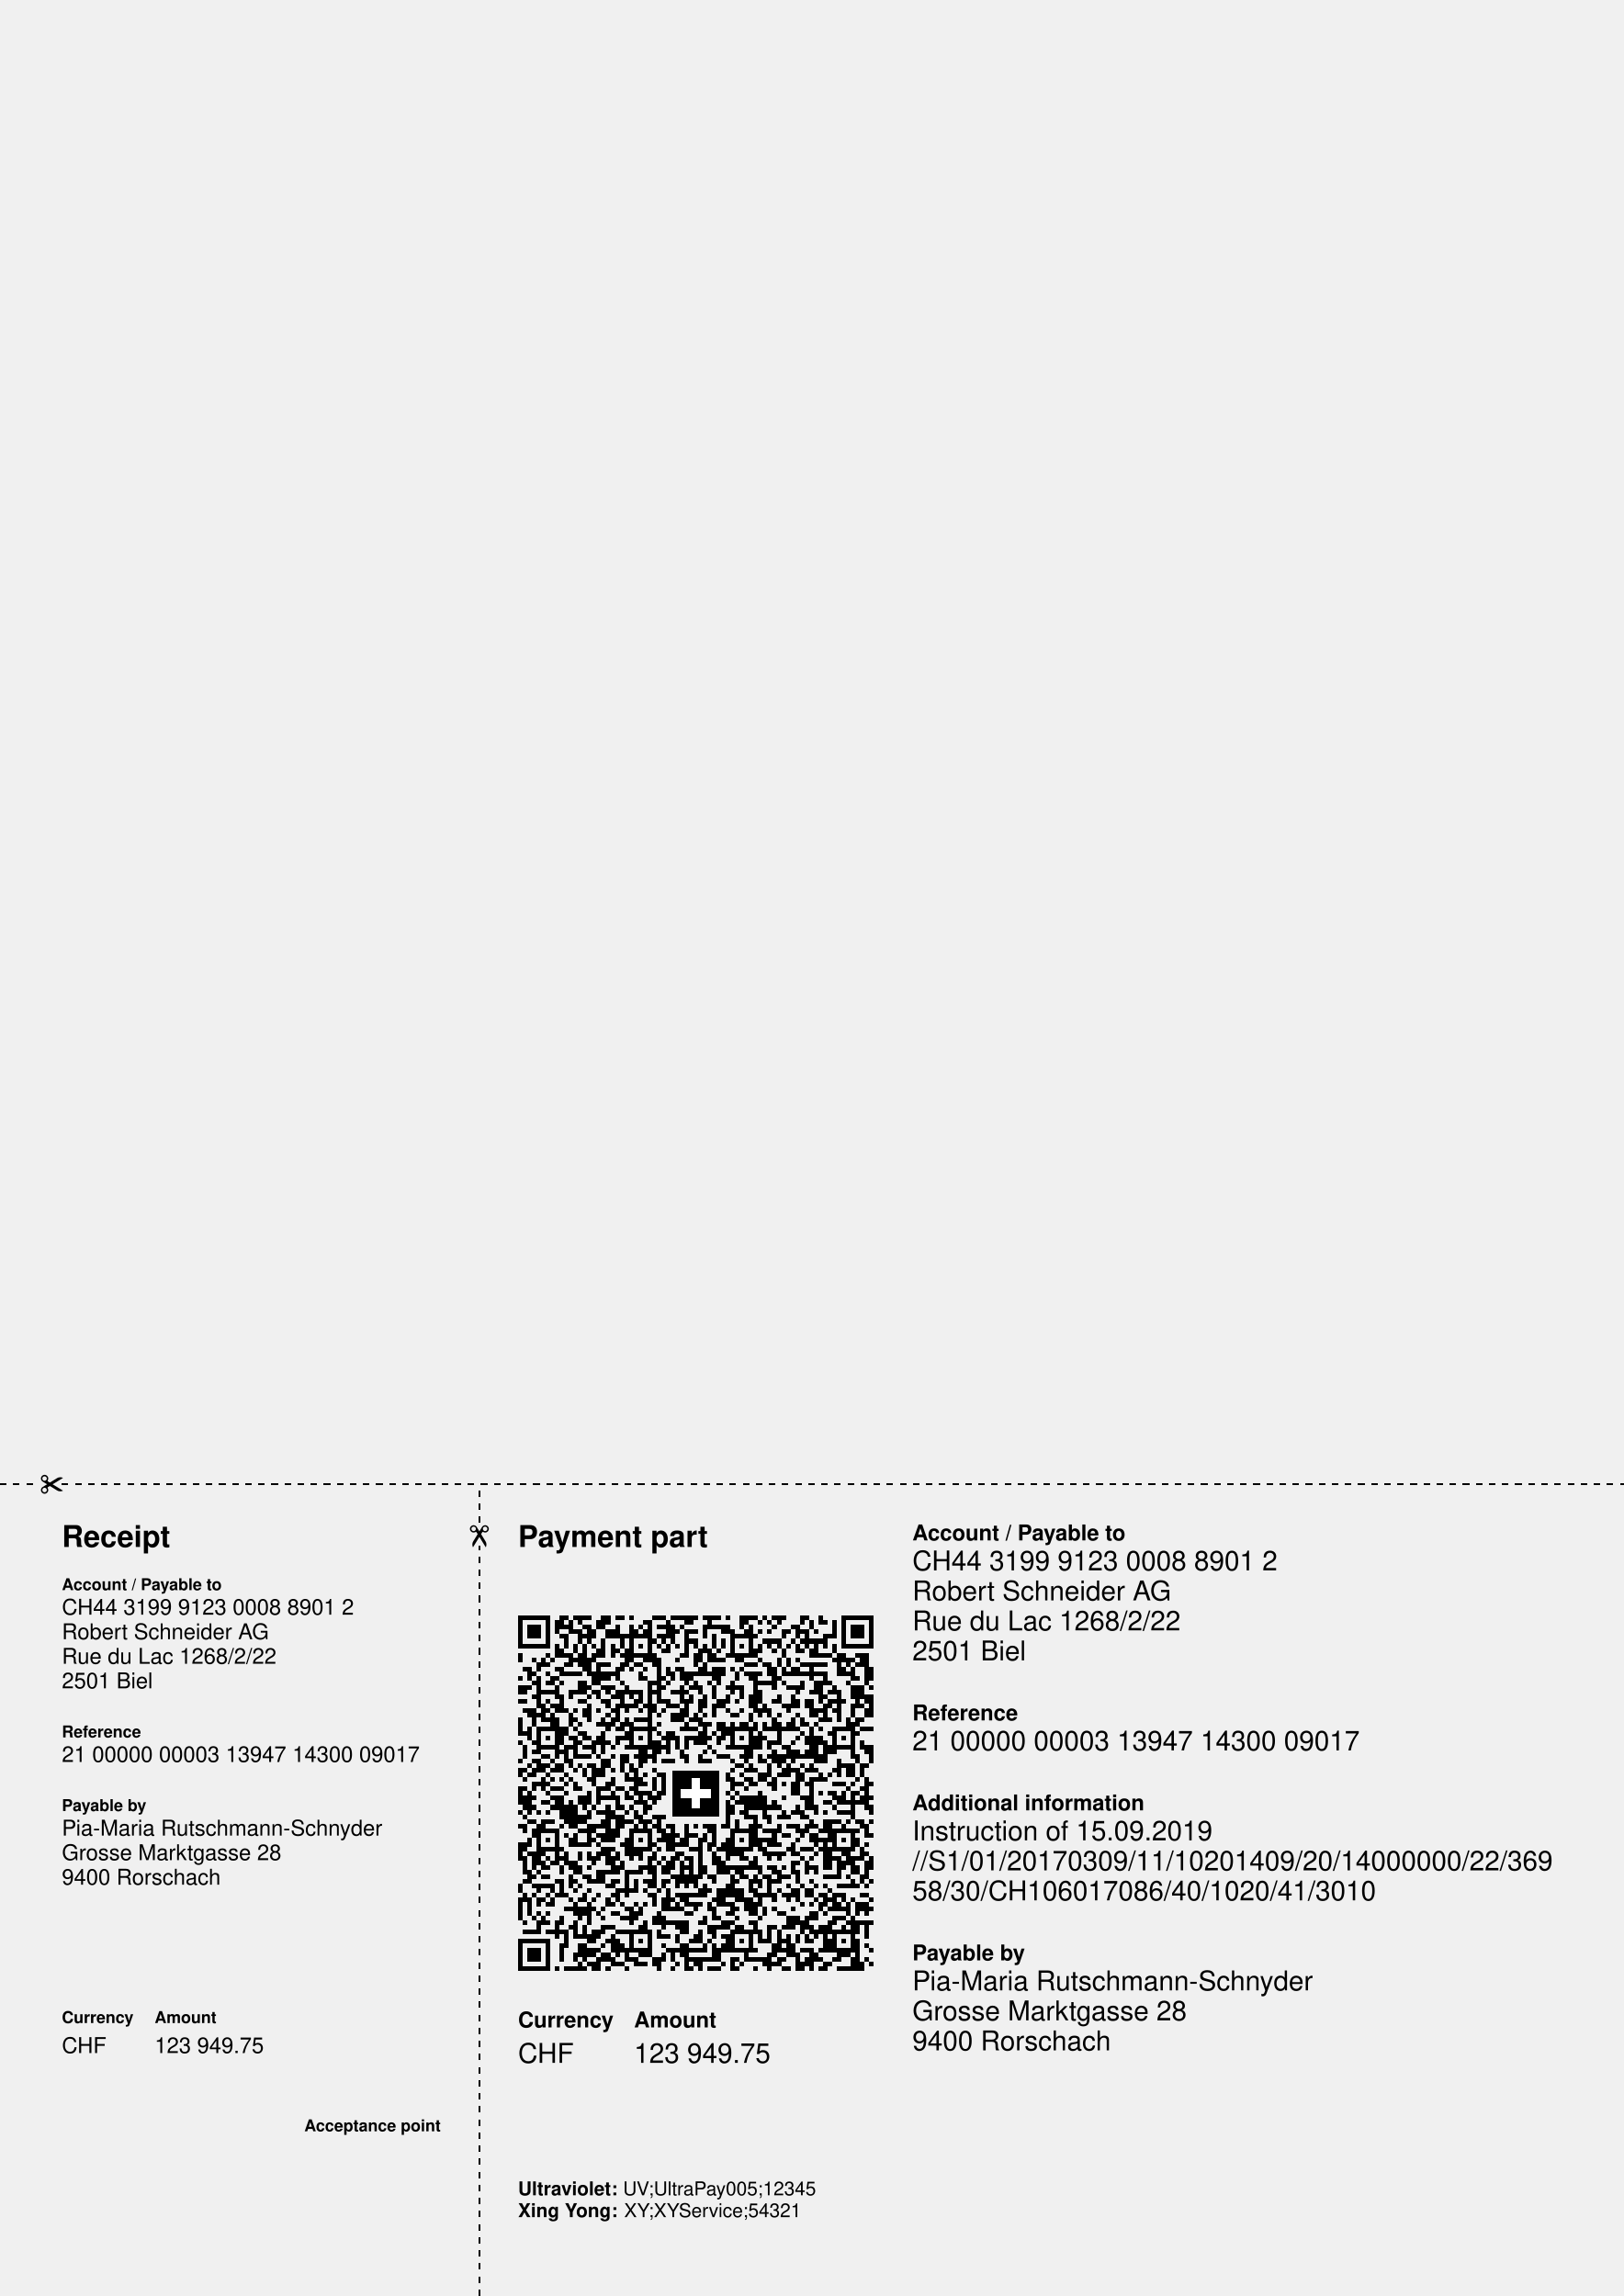
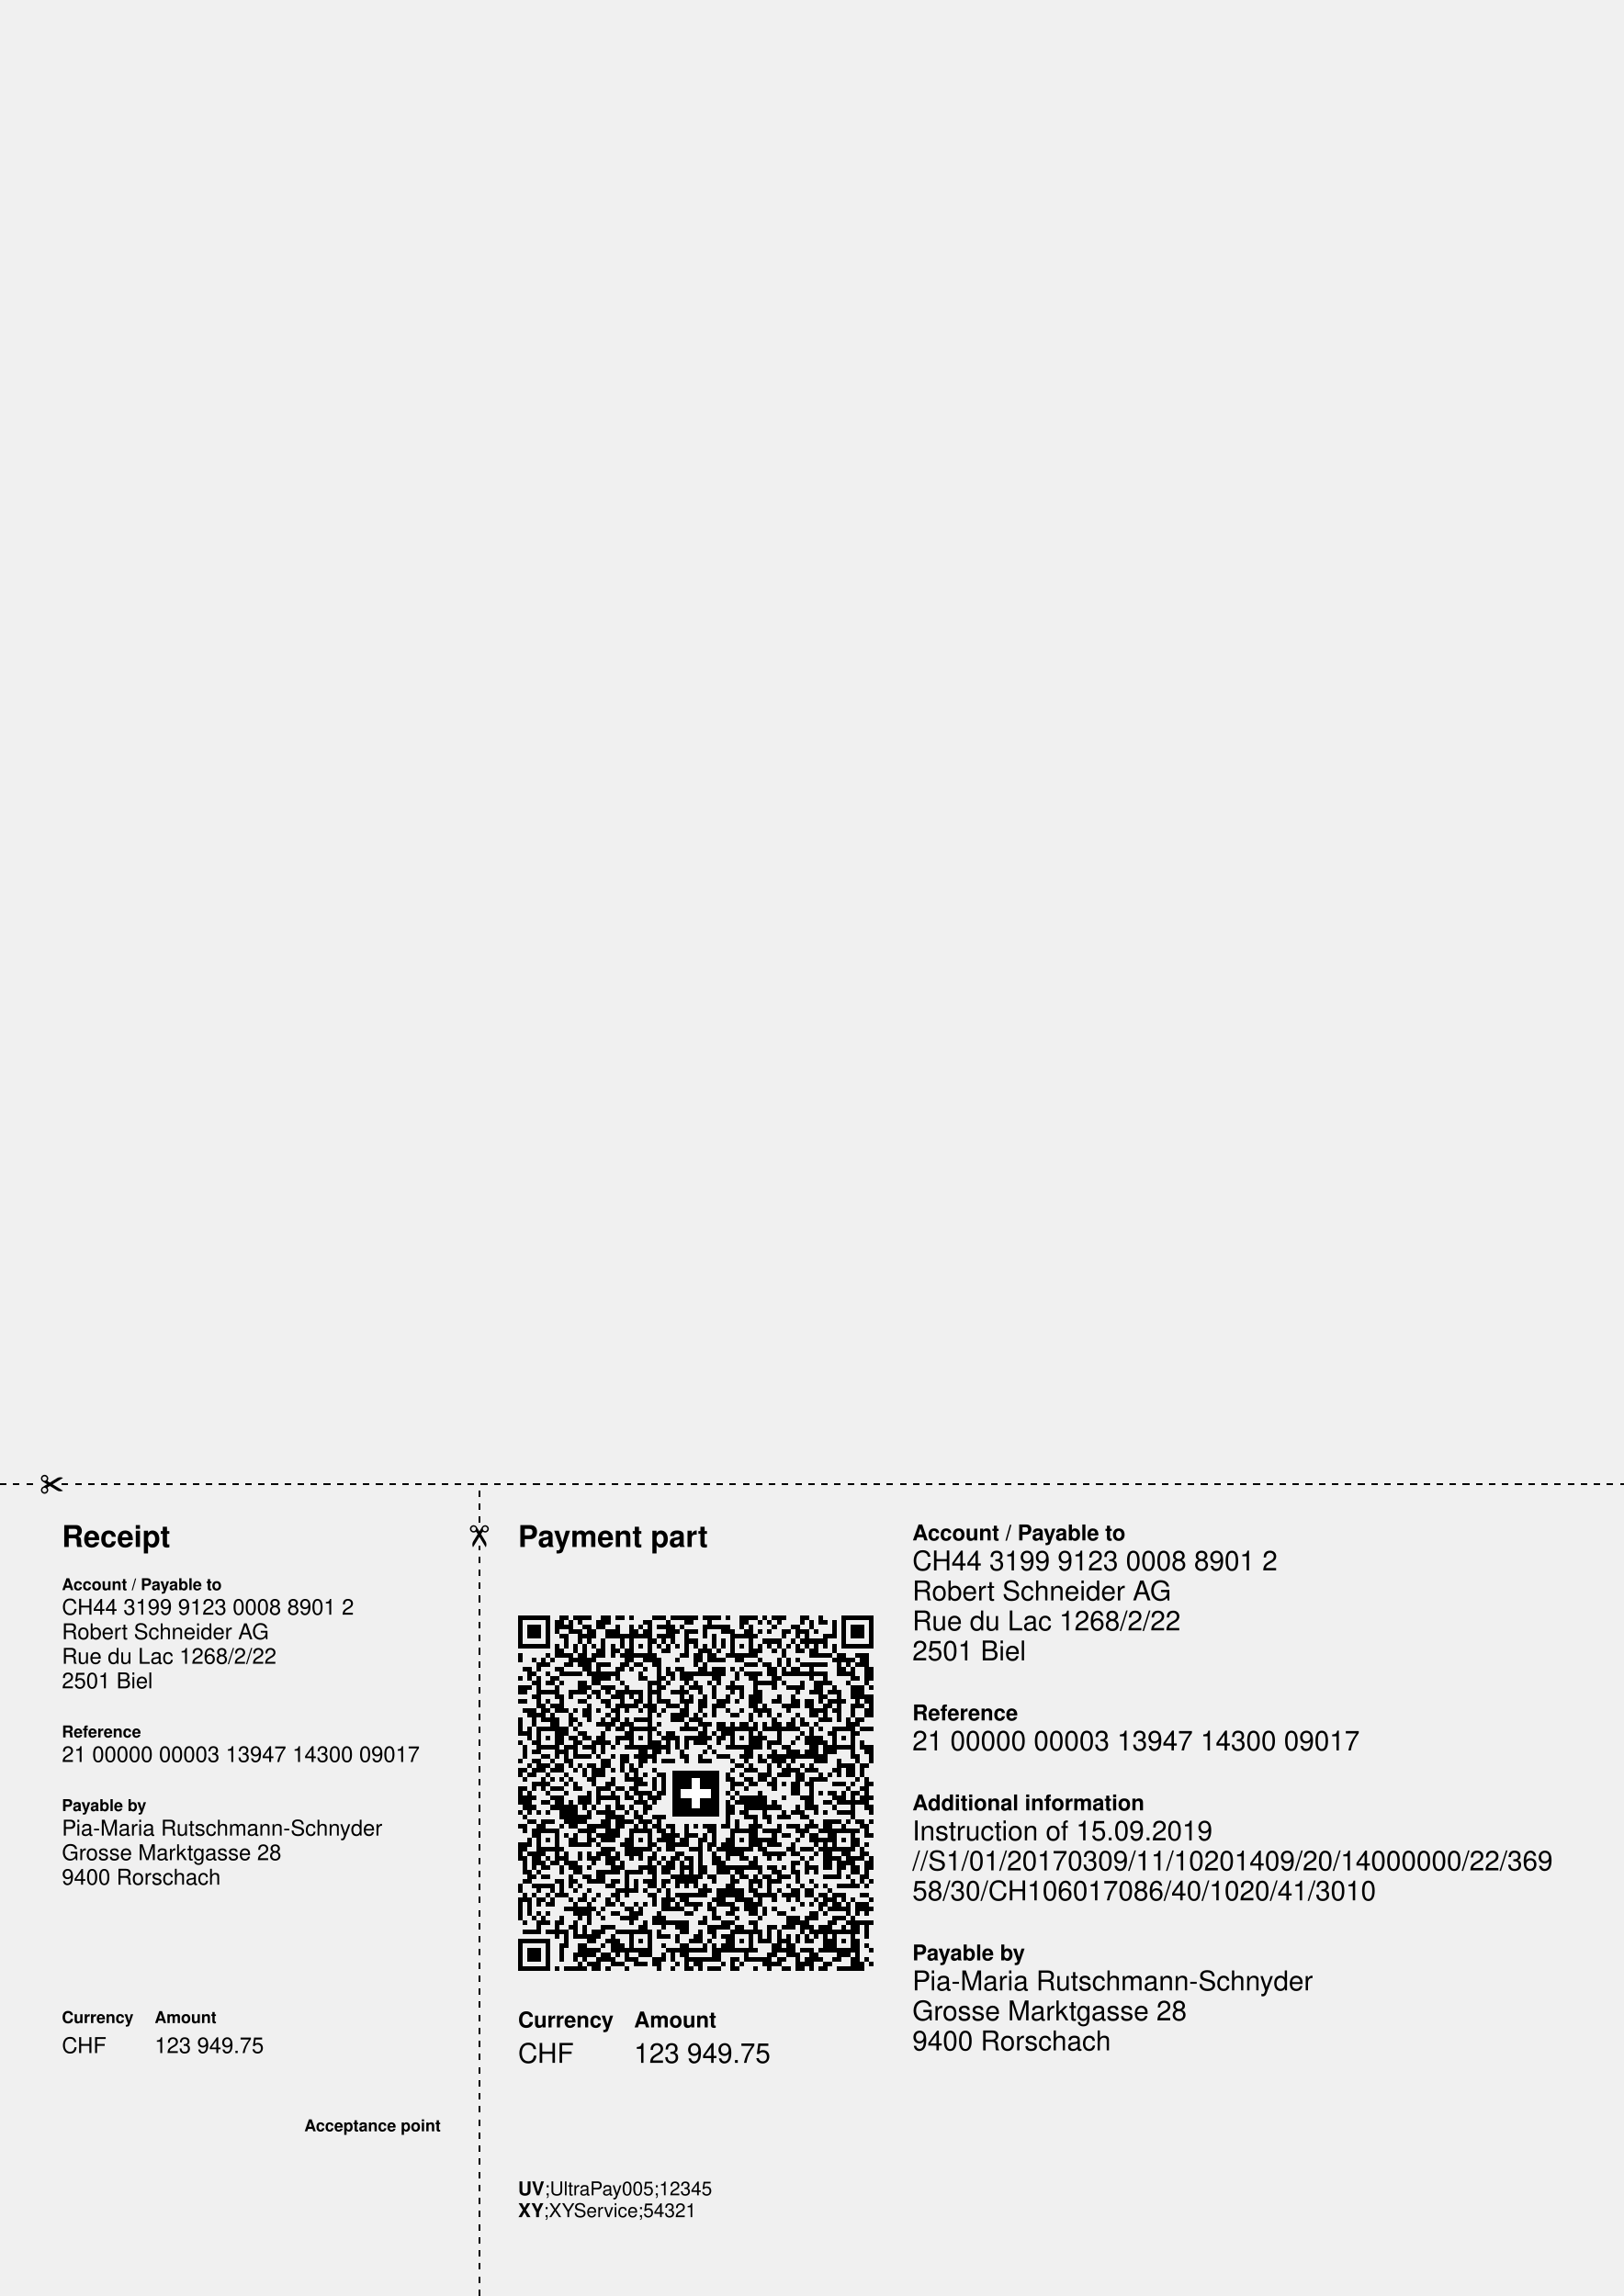
<svg xmlns="http://www.w3.org/2000/svg" width="210mm" height="297mm" version="1.1" viewBox="0 0 595.276 841.89">
  <g font-family="Helvetica,Arial,&quot;Liberation Sans&quot;" transform="translate(0 841.89)">
    <g transform="translate(189.921 -0)">
      <text x="0" y="-274.665" font-size="11" font-weight="bold">Payment part</text>
    </g>
    <g transform="translate(189.921 -119.055) scale(1.693)">
      <path fill="#000000" shape-rendering="crispEdges" d="M0,-77h7v1h-7zm9,0h1v3h-1zm1,0h1v1h-1zm2,0h4v1h-4zm6,0h2v2h-2zm3,0h2v1h-2z m3,0h1v1h-1zm5,0h3v1h-3zm4,0h6v1h-6zm7,0h4v1h-4zm5,0h1v1h-1zm3,0h4v1h-4z m5,0h1v1h-1zm2,0h3v1h-3zm6,0h2v1h-2zm4,0h1v2h-1zm5,0h7v1h-7zm-70,1h1v6h-1z m6,0h1v6h-1zm2,0h1v3h-1zm3,0h1v3h-1zm2,0h1v1h-1zm4,0h1v2h-1zm10,0h2v1h-2z m5,0h1v4h-1zm4,0h2v1h-2zm5,0h1v2h-1zm7,0h2v1h-2zm4,0h1v1h-1zm2,0h1v1h-1z m2,0h1v1h-1zm5,0h1v1h-1zm2,0h1v2h-1zm3,0h1v1h-1zm2,0h1v4h-1zm2,0h1v6h-1z m6,0h1v6h-1zm-74,1h3v3h-3zm8,0h1v1h-1zm4,0h2v1h-2zm4,0h1v1h-1zm3,0h1v3h-1z m3,0h1v8h-1zm2,0h1v1h-1zm2,0h1v8h-1zm2,0h2v1h-2zm3,0h1v4h-1zm2,0h1v1h-1z m5,0h1v3h-1zm2,0h4v1h-4zm6,0h1v1h-1zm2,0h1v7h-1zm5,0h1v1h-1zm4,0h2v1h-2z m13,0h3v3h-3zm-60,1h2v1h-2zm3,0h2v2h-2zm4,0h2v2h-2zm6,0h1v2h-1zm2,0h1v2h-1z m7,0h1v1h-1zm2,0h1v6h-1zm1,0h2v1h-2zm7,0h3v1h-3zm5,0h1v2h-1zm3,0h1v1h-1z m2,0h1v1h-1zm3,0h2v1h-2zm3,0h3v1h-3zm4,0h1v1h-1zm-55,1h2v1h-2zm4,0h2v1h-2z m9,0h1v3h-1zm1,0h1v1h-1zm3,0h1v1h-1zm4,0h2v1h-2zm12,0h1v3h-1zm4,0h1v5h-1z m1,0h2v1h-2zm4,0h1v1h-1zm6,0h1v1h-1zm3,0h1v1h-1zm2,0h1v3h-1zm4,0h1v3h-1z m1,0h1v1h-1zm-57,1h1v2h-1zm3,0h1v1h-1zm2,0h1v1h-1zm3,0h1v4h-1zm11,0h1v1h-1z m2,0h1v1h-1zm6,0h2v1h-2zm7,0h1v2h-1zm9,0h4v1h-4zm6,0h1v1h-1zm2,0h1v1h-1z m2,0h3v1h-3zm-62,1h5v1h-5zm7,0h1v3h-1zm4,0h1v2h-1zm2,0h1v6h-1zm2,0h1v1h-1z m4,0h1v3h-1zm6,0h1v1h-1zm4,0h1v1h-1zm2,0h1v2h-1zm2,0h1v1h-1zm4,0h1v1h-1z m2,0h1v2h-1zm8,0h1v1h-1zm4,0h1v2h-1zm2,0h1v1h-1zm2,0h1v1h-1zm2,0h1v1h-1z m2,0h1v2h-1zm4,0h1v3h-1zm4,0h1v2h-1zm3,0h5v1h-5zm-62,1h1v2h-1zm8,0h1v2h-1z m4,0h1v1h-1zm2,0h1v4h-1zm8,0h1v1h-1zm8,0h1v3h-1zm2,0h1v3h-1zm2,0h1v1h-1z m8,0h1v2h-1zm4,0h1v1h-1zm2,0h1v2h-1zm4,0h1v1h-1zm2,0h1v2h-1zm-63,1h1v2h-1z m6,0h1v1h-1zm4,0h2v1h-2zm3,0h1v3h-1zm3,0h1v2h-1zm6,0h1v1h-1zm3,0h3v1h-3z m4,0h1v3h-1zm6,0h1v1h-1zm3,0h1v3h-1zm4,0h1v2h-1zm3,0h1v1h-1zm2,0h2v2h-2z m2,0h1v1h-1zm16,0h3v1h-3zm4,0h1v5h-1zm1,0h1v2h-1zm3,0h3v1h-3zm-70,1h1v1h-1z m2,0h1v2h-1zm2,0h1v1h-1zm4,0h2v1h-2zm4,0h1v4h-1zm12,0h1v1h-1zm3,0h1v10h-1z m4,0h1v1h-1zm9,0h2v1h-2zm9,0h1v1h-1zm4,0h1v2h-1zm2,0h1v2h-1zm2,0h1v1h-1z m8,0h1v1h-1zm3,0h2v1h-2zm3,0h2v2h-2zm-70,1h1v2h-1zm2,0h1v1h-1zm4,0h2v1h-2z m7,0h1v5h-1zm1,0h2v1h-2zm4,0h1v2h-1zm3,0h2v1h-2zm15,0h1v3h-1zm9,0h3v1h-3z m4,0h2v1h-2zm8,0h6v1h-6zm10,0h1v1h-1zm2,0h1v1h-1zm-72,1h2v1h-2zm7,0h2v1h-2z m13,0h1v3h-1zm3,0h1v1h-1zm3,0h1v1h-1zm5,0h1v2h-1zm2,0h2v1h-2zm5,0h1v2h-1z m3,0h3v2h-3zm4,0h1v1h-1zm2,0h1v1h-1zm6,0h2v2h-2zm3,0h1v2h-1zm2,0h2v2h-2z m4,0h1v3h-1zm7,0h1v2h-1zm2,0h1v3h-1zm3,0h2v3h-2zm-73,1h2v1h-2zm4,0h1v1h-1z m3,0h5v1h-5zm7,0h1v3h-1zm2,0h2v2h-2zm2,0h1v1h-1zm6,0h1v2h-1zm7,0h1v2h-1z m2,0h3v2h-3zm3,0h1v1h-1zm3,0h1v1h-1zm6,0h1v2h-1zm2,0h4v1h-4zm9,0h1v1h-1z m3,0h2v1h-2zm3,0h3v1h-3zm7,0h1v1h-1zm-71,1h1v1h-1zm2,0h1v1h-1zm2,0h1v7h-1z m3,0h2v1h-2zm20,0h1v1h-1zm4,0h1v1h-1zm11,0h2v1h-2zm8,0h2v1h-2zm5,0h1v3h-1z m1,0h1v1h-1zm10,0h1v2h-1zm7,0h1v1h-1zm-70,1h1v1h-1zm3,0h2v1h-2zm3,0h1v1h-1z m4,0h2v3h-2zm9,0h1v1h-1zm6,0h1v15h-1zm1,-0h1v1h-1zm3,0h1v1h-1zm4,0h1v1h-1z m2,0h1v2h-1zm3,0h1v1h-1zm2,0h1v1h-1zm3,0h1v3h-1zm5,0h1v7h-1zm1,0h3v1h-3z m5,0h1v1h-1zm4,0h1v2h-1zm3,0h2v3h-2zm3,0h1v1h-1zm4,0h1v1h-1zm4,0h1v1h-1z m-75,1h2v2h-2zm2,0h1v1h-1zm6,0h1v3h-1zm7,0h1v1h-1zm3,0h3v1h-3zm5,0h1v2h-1z m8,0h1v1h-1zm4,0h1v4h-1zm2,0h1v1h-1zm2,0h1v2h-1zm3,0h1v3h-1zm3,0h1v1h-1z m2,0h2v1h-2zm11,0h3v1h-3zm10,0h1v2h-1zm4,0h3v3h-3zm4,0h1v1h-1zm-71,1h3v1h-3z m6,0h2v1h-2zm5,0h2v1h-2zm3,0h1v1h-1zm2,0h2v2h-2zm3,0h3v1h-3zm5,0h1v1h-1z m4,0h2v1h-2zm3,0h1v1h-1zm12,0h1v2h-1zm4,0h1v3h-1zm8,0h1v1h-1zm3,0h1v1h-1z m4,0h1v1h-1zm2,0h1v7h-1zm-66,1h1v1h-1zm6,0h1v4h-1zm2,0h1v1h-1zm4,0h1v1h-1z m2,0h1v1h-1zm3,0h1v1h-1zm4,0h1v1h-1zm2,0h1v2h-1zm11,0h1v2h-1zm3,0h1v3h-1z m5,0h1v2h-1zm5,0h1v3h-1zm6,0h1v2h-1zm3,0h1v3h-1zm6,0h2v1h-2zm10,0h2v2h-2z m-75,1h2v1h-2zm6,0h1v1h-1zm7,0h2v1h-2zm5,0h2v1h-2zm4,0h1v2h-1zm3,0h1v2h-1z m6,0h2v1h-2zm5,0h1v4h-1zm3,0h1v3h-1zm4,0h2v2h-2zm4,0h1v1h-1zm8,0h1v1h-1z m5,0h1v2h-1zm2,0h2v2h-2zm3,0h1v1h-1zm2,0h2v1h-2zm3,0h1v1h-1zm3,0h1v2h-1z m-68,1h1v4h-1zm2,0h2v1h-2zm8,0h1v4h-1zm4,0h1v1h-1zm2,0h1v4h-1zm2,0h2v1h-2z m4,0h1v1h-1zm2,0h1v2h-1zm3,0h3v1h-3zm10,0h1v3h-1zm11,0h1v2h-1zm4,0h2v1h-2z m9,0h1v4h-1zm1,0h1v1h-1zm5,0h1v3h-1zm2,0h1v1h-1zm2,0h1v3h-1zm-75,1h3v1h-3z m5,0h1v1h-1zm2,0h1v1h-1zm2,0h1v1h-1zm2,0h1v1h-1zm2,0h1v2h-1zm3,0h1v1h-1z m3,0h1v1h-1zm3,0h1v1h-1zm3,0h1v1h-1zm5,0h1v1h-1zm4,0h1v3h-1zm10,0h1v1h-1z m3,0h1v1h-1zm4,0h1v2h-1zm2,0h1v2h-1zm4,0h1v1h-1zm5,0h2v2h-2zm2,0h1v1h-1z m3,0h1v1h-1zm7,0h1v2h-1zm-73,1h3v1h-3zm5,0h1v4h-1zm4,0h1v3h-1zm8,0h1v1h-1z m11,0h1v1h-1zm3,0h2v2h-2zm5,0h1v2h-1zm2,0h1v1h-1zm6,0h2v1h-2zm4,0h1v2h-1z m6,0h1v1h-1zm4,0h1v1h-1zm-60,1h1v4h-1zm3,0h1v2h-1zm3,0h1v1h-1zm2,-0h1v9h-1z m4,0h1v1h-1zm6,0h1v2h-1zm2,0h1v2h-1zm3,0h1v2h-1zm2,0h3v1h-3zm12,0h1v1h-1z m2,0h1v2h-1zm16,0h1v3h-1zm4,0h1v3h-1zm2,0h1v2h-1zm4,0h1v1h-1zm2,0h1v1h-1z m4,0h1v3h-1zm2,0h2v1h-2zm-60,1h1v1h-1zm4,0h1v1h-1zm2,0h1v2h-1zm3,0h1v2h-1z m2,0h1v6h-1zm6,0h1v1h-1zm6,0h1v2h-1zm4,0h1v5h-1zm1,0h1v1h-1zm2,0h2v2h-2z m3,0h1v6h-1zm2,0h2v2h-2zm3,0h1v2h-1zm2,0h1v2h-1zm3,0h1v5h-1zm2,0h1v2h-1z m4,0h1v1h-1zm2,0h1v1h-1zm8,-0h1v8h-1zm1,0h1v1h-1zm-71,1h1v3h-1zm2,-0h1v6h-1z m1,0h2v1h-2zm4,0h2v2h-2zm3,0h1v1h-1zm9,0h1v1h-1zm4,0h3v1h-3zm4,0h1v1h-1z m6,0h1v1h-1zm2,0h2v1h-2zm8,0h1v2h-1zm2,0h1v1h-1zm3,-0h1v7h-1zm4,0h1v1h-1z m3,0h1v1h-1zm3,0h1v1h-1zm3,-0h1v7h-1zm2,0h1v1h-1zm3,-0h1v6h-1zm1,0h2v1h-2z m5,0h3v1h-3zm-73,1h1v1h-1zm12,0h2v1h-2zm5,-0h1v5h-1zm5,0h1v2h-1zm7,0h1v1h-1z m2,-0h1v5h-1zm1,0h1v2h-1zm6,0h1v3h-1zm3,0h1v1h-1zm2,0h1v2h-1zm8,0h1v4h-1z m9,0h1v1h-1zm6,0h1v1h-1zm6,0h1v1h-1zm-67,1h1v1h-1zm3,0h1v2h-1zm2,0h2v1h-2z m3,0h2v1h-2zm3,0h1v2h-1zm4,0h2v1h-2zm5,0h1v1h-1zm5,0h1v1h-1zm3,0h1v3h-1z m2,0h3v1h-3zm5,0h1v1h-1zm2,0h1v2h-1zm5,0h1v1h-1zm3,0h1v3h-1zm2,0h1v1h-1z m7,0h1v1h-1zm2,0h1v2h-1zm2,0h1v6h-1zm1,0h1v2h-1zm5,0h1v1h-1zm-70,1h1v1h-1z m3,0h1v1h-1zm9,-0h1v4h-1zm1,0h1v1h-1zm3,-0h1v3h-1zm3,0h1v1h-1zm2,0h1v1h-1z m8,-0h2v3h-2zm7,0h1v2h-1zm2,0h1v1h-1zm16,0h2v1h-2zm5,0h1v1h-1zm7,0h1v5h-1z m8,0h1v2h-1zm-73,1h1v3h-1zm4,0h3v1h-3zm5,0h1v4h-1zm1,0h1v1h-1zm3,0h2v1h-2z m6,0h1v1h-1zm3,0h1v1h-1zm2,0h3v1h-3zm6,0h1v1h-1zm10,0h1v1h-1zm4,0h1v1h-1z m2,0h3v1h-3zm7,0h1v1h-1zm3,0h2v1h-2zm10,-0h1v2h-1zm2,0h3v1h-3zm6,-0h2v2h-2z m-72,1h1v1h-1zm6,0h1v1h-1zm17,0h2v3h-2zm9,-0h1v2h-1zm5,0h1v1h-1zm2,0h1v1h-1z m7,0h1v3h-1zm6,0h1v3h-1zm3,-0h3v2h-3zm4,0h1v2h-1zm-57,1h2v1h-2zm8,0h3v1h-3z m4,0h1v1h-1zm3,0h1v1h-1zm2,0h2v2h-2zm3,-0h1v1h-1zm3,0h2v1h-2zm8,0h1v2h-1z m3,0h1v2h-1zm4,-0h3v1h-3zm5,0h1v1h-1zm4,0h1v2h-1zm2,-0h1v1h-1zm2,0h2v2h-2z m5,-0h1v1h-1zm4,0h1v2h-1zm8,0h1v2h-1zm3,0h1v2h-1zm-76,1h1v1h-1zm3,0h2v1h-2z m4,0h1v1h-1zm4,0h1v2h-1zm7,0h2v2h-2zm11,0h1v1h-1zm2,0h3v1h-3zm9,0h2v1h-2z m6,0h1v1h-1zm7,0h1v1h-1zm6,0h1v1h-1zm10,0h1v4h-1zm-67,1h1v1h-1zm2,0h2v2h-2z m2,0h1v1h-1zm2,0h2v2h-2zm5,0h1v1h-1zm2,0h2v1h-2zm7,0h1v2h-1zm2,0h1v2h-1z m2,0h1v1h-1zm21,0h2v1h-2zm3,0h1v2h-1zm4,0h1v3h-1zm2,0h1v1h-1zm2,0h1v3h-1z m3,0h1v1h-1zm2,0h1v2h-1zm7,0h3v1h-3zm4,0h1v3h-1zm1,0h1v1h-1zm-75,1h2v1h-2z m3,0h1v2h-1zm4,0h1v1h-1zm5,0h1v1h-1zm2,0h1v2h-1zm2,0h3v2h-3zm4,0h1v1h-1z m5,-0h1v6h-1zm4,0h1v1h-1zm17,0h1v1h-1zm3,0h1v1h-1zm2,0h1v1h-1zm6,0h1v2h-1z m2,0h2v1h-2zm3,0h1v1h-1zm2,0h1v1h-1zm4,0h1v1h-1zm3,0h2v2h-2zm-71,1h1v1h-1z m2,0h1v1h-1zm4,0h1v1h-1zm4,0h1v1h-1zm13,0h1v2h-1zm4,0h1v1h-1zm3,0h2v1h-2z m15,0h1v2h-1zm3,0h1v1h-1zm4,0h2v2h-2zm4,0h1v1h-1zm4,-0h1v5h-1zm1,0h1v2h-1z m4,0h1v2h-1zm2,0h1v1h-1zm-66,1h1v1h-1zm4,-0h1v3h-1zm2,0h1v1h-1zm2,0h1v1h-1z m2,0h1v1h-1zm4,0h2v1h-2zm5,-0h1v2h-1zm4,0h1v1h-1zm2,-0h1v2h-1zm3,0h1v3h-1z m2,0h1v4h-1zm15,0h1v3h-1zm3,0h2v1h-2zm6,-0h1v3h-1zm8,0h1v7h-1zm1,0h1v1h-1z m2,0h1v1h-1zm7,0h1v1h-1zm2,-0h1v7h-1zm-72,1h2v1h-2zm3,0h1v1h-1zm4,0h1v1h-1z m2,0h1v2h-1zm4,0h1v1h-1zm3,0h1v2h-1zm8,0h1v1h-1zm20,0h2v1h-2zm3,0h2v1h-2z m4,0h1v1h-1zm3,0h1v1h-1zm2,0h1v3h-1zm3,0h1v1h-1zm6,0h3v1h-3zm4,0h1v1h-1z m4,0h1v1h-1zm-76,1h1v4h-1zm1,0h1v1h-1zm2,0h1v1h-1zm4,0h3v1h-3zm6,0h1v1h-1z m4,0h1v4h-1zm1,0h1v1h-1zm3,0h2v1h-2zm3,0h1v1h-1zm25,0h1v1h-1zm22,0h1v1h-1z m3,0h1v1h-1zm-72,1h1v5h-1zm4,0h1v1h-1zm4,0h1v1h-1zm5,0h1v3h-1zm5,0h1v2h-1z m3,0h1v2h-1zm3,0h3v1h-3zm4,0h1v2h-1zm15,0h1v1h-1zm2,0h1v1h-1zm5,0h1v4h-1z m13,0h1v1h-1zm2,0h2v1h-2zm3,0h1v3h-1zm2,0h1v6h-1zm1,0h1v1h-1zm-72,1h1v3h-1z m2,0h1v1h-1zm4,0h3v1h-3zm6,0h2v2h-2zm5,0h2v1h-2zm3,0h1v3h-1zm3,0h1v1h-1z m2,0h1v2h-1zm2,0h2v1h-2zm18,0h1v1h-1zm2,0h4v2h-4zm5,0h1v5h-1zm4,0h1v1h-1z m4,0h2v1h-2zm7,0h2v1h-2zm6,0h1v2h-1zm2,0h1v1h-1zm-71,1h2v1h-2zm3,0h2v2h-2z m3,0h1v6h-1zm14,0h1v1h-1zm2,0h1v3h-1zm2,0h1v1h-1zm16,0h1v6h-1zm2,0h1v1h-1z m8,0h1v2h-1zm7,0h1v2h-1zm4,0h2v1h-2zm3,0h1v1h-1zm2,0h1v1h-1zm2,0h1v1h-1z m-70,1h1v1h-1zm4,0h1v1h-1zm3,0h1v4h-1zm2,0h1v5h-1zm2,0h1v1h-1zm2,0h1v1h-1z m3,0h1v8h-1zm3,0h1v1h-1zm2,0h1v1h-1zm4,0h1v1h-1zm18,0h1v2h-1zm3,0h3v1h-3z m5,0h1v1h-1zm2,0h1v1h-1zm4,0h1v2h-1zm4,0h1v2h-1zm4,0h1v1h-1zm8,0h1v2h-1z m-76,1h1v1h-1zm4,0h1v1h-1zm2,0h1v1h-1zm3,0h1v2h-1zm6,0h1v2h-1zm2,0h2v1h-2z m3,0h1v2h-1zm3,0h1v1h-1zm2,0h1v2h-1zm23,0h2v1h-2zm9,0h1v2h-1zm2,0h1v1h-1z m2,0h1v2h-1zm5,0h1v1h-1zm3,0h3v1h-3zm-68,1h1v1h-1zm12,0h2v2h-2zm8,0h2v3h-2z m5,0h1v2h-1zm3,0h3v1h-3zm20,0h3v1h-3zm5,0h1v2h-1zm2,0h1v1h-1zm2,0h1v1h-1z m4,0h1v1h-1zm-60,1h2v1h-2zm3,0h3v1h-3zm13,0h1v2h-1zm5,0h2v1h-2zm4,0h1v3h-1z m1,0h1v1h-1zm2,0h1v3h-1zm17,0h1v3h-1zm4,0h1v6h-1zm12,0h1v2h-1zm3,0h2v3h-2z m2,0h2v1h-2zm3,0h1v1h-1zm2,0h2v1h-2zm3,0h1v1h-1zm-76,1h2v1h-2zm4,0h1v9h-1z m1,0h1v2h-1zm4,0h1v1h-1zm6,0h1v5h-1zm1,0h2v1h-2zm9,0h1v2h-1zm4,0h1v1h-1z m3,0h2v1h-2zm4,0h1v5h-1zm2,0h1v1h-1zm2,0h3v1h-3zm4,0h1v1h-1zm6,0h1v6h-1z m2,0h1v1h-1zm4,0h1v2h-1zm2,0h3v1h-3zm4,0h1v2h-1zm2,0h1v1h-1zm6,0h1v2h-1z m4,0h2v1h-2zm-73,1h1v1h-1zm2,0h1v2h-1zm3,0h3v1h-3zm7,0h2v1h-2zm3,0h1v1h-1z m4,0h2v2h-2zm4,0h1v7h-1zm2,0h1v1h-1zm2,0h1v5h-1zm3,0h1v3h-1zm2,0h1v5h-1z m8,0h2v1h-2zm5,0h1v6h-1zm2,0h2v1h-2zm5,0h3v1h-3zm7,0h2v1h-2zm5,0h1v1h-1z m3,0h1v5h-1zm1,0h1v1h-1zm2,0h3v1h-3zm4,0h1v2h-1zm-67,1h1v7h-1zm2,0h1v1h-1z m2,0h1v3h-1zm5,0h2v1h-2zm15,0h1v4h-1zm2,0h1v1h-1zm3,0h2v1h-2zm3,0h1v2h-1z m2,0h1v3h-1zm13,0h1v3h-1zm2,0h2v1h-2zm4,0h1v1h-1zm2,0h2v2h-2zm4,0h1v2h-1z m5,0h1v4h-1zm4,0h1v1h-1zm-74,1h1v2h-1zm4,0h1v1h-1zm5,0h1v2h-1zm5,0h1v1h-1z m2,0h1v1h-1zm2,0h1v1h-1zm3,0h1v4h-1zm3,0h1v1h-1zm4,0h1v1h-1zm5,0h1v2h-1z m4,0h1v9h-1zm6,0h1v5h-1zm3,0h1v1h-1zm4,0h3v1h-3zm8,0h1v1h-1zm5,0h2v1h-2z m5,0h1v1h-1zm3,0h1v2h-1zm-73,1h2v2h-2zm13,0h2v1h-2zm4,0h1v1h-1zm5,0h1v1h-1z m7,0h1v1h-1zm5,0h1v1h-1zm7,0h1v2h-1zm3,0h1v2h-1zm8,0h1v2h-1zm2,0h1v1h-1z m2,0h1v1h-1zm3,0h1v3h-1zm5,0h1v1h-1zm2,0h1v6h-1zm9,0h1v1h-1zm-70,1h3v1h-3z m4,0h1v1h-1zm9,0h2v2h-2zm2,0h1v1h-1zm5,0h2v2h-2zm2,0h1v1h-1zm3,0h1v1h-1z m7,0h2v1h-2zm6,0h1v1h-1zm4,0h2v2h-2zm2,0h1v1h-1zm4,0h1v2h-1zm5,0h1v1h-1z m3,0h3v1h-3zm4,0h1v1h-1zm2,0h1v5h-1zm2,0h3v1h-3zm5,0h1v3h-1zm-74,1h1v2h-1z m2,0h2v1h-2zm3,0h1v1h-1zm5,-0h1v3h-1zm3,0h1v2h-1zm2,0h1v2h-1zm2,0h1v2h-1z m4,0h1v2h-1zm8,0h1v2h-1zm5,0h2v1h-2zm8,-0h1v3h-1zm12,0h4v1h-4zm6,0h1v1h-1z m4,0h1v1h-1zm6,0h2v1h-2zm5,0h1v1h-1zm-74,1h1v4h-1zm2,0h1v3h-1zm3,0h1v1h-1z m3,0h1v1h-1zm7,-0h1v2h-1zm3,0h2v2h-2zm7,0h1v1h-1zm2,0h1v4h-1zm3,0h1v1h-1z m2,0h1v3h-1zm1,0h1v1h-1zm2,0h2v1h-2zm7,0h1v4h-1zm5,0h2v1h-2zm3,0h1v3h-1z m3,0h1v1h-1zm2,0h1v1h-1zm5,0h1v1h-1zm2,0h1v1h-1zm5,0h2v1h-2zm3,-0h2v2h-2z m2,0h1v1h-1zm3,0h1v3h-1zm-71,1h1v2h-1zm2,-0h1v1h-1zm4,0h2v2h-2zm11,0h1v2h-1z m8,-0h1v1h-1zm2,0h1v3h-1zm3,-0h1v5h-1zm2,0h1v5h-1zm7,0h1v3h-1zm6,0h1v2h-1z m9,0h1v3h-1zm1,-0h1v1h-1zm2,0h1v3h-1zm7,0h2v2h-2zm6,-0h1v4h-1zm-69,1h1v1h-1z m3,0h1v2h-1zm4,0h1v2h-1zm2,0h1v1h-1zm5,0h2v2h-2zm6,0h2v1h-2zm3,-0h1v5h-1z m2,0h1v2h-1zm5,0h1v1h-1zm4,0h1v2h-1zm5,0h5v1h-5zm7,0h1v2h-1zm2,0h2v1h-2z m3,0h1v1h-1zm6,0h2v1h-2zm9,0h2v2h-2zm-70,1h1v3h-1zm2,0h1v1h-1zm8,0h1v1h-1z m5,-0h2v3h-2zm2,0h1v1h-1zm4,0h1v6h-1zm1,0h3v1h-3zm21,0h1v1h-1zm2,0h2v1h-2z m8,0h2v1h-2zm5,-0h1v3h-1zm4,0h1v1h-1zm5,-0h1v2h-1zm-66,1h1v1h-1zm2,0h2v1h-2z m6,0h1v3h-1zm3,0h2v1h-2zm19,0h2v1h-2zm3,0h1v3h-1zm2,0h1v3h-1zm3,0h2v1h-2z m5,0h1v5h-1zm2,0h2v1h-2zm3,0h1v2h-1zm2,0h2v1h-2zm3,0h3v1h-3zm10,0h3v1h-3z m5,0h1v1h-1zm3,0h1v2h-1zm-73,1h1v1h-1zm7,0h2v1h-2zm4,0h1v1h-1zm3,0h2v1h-2z m5,0h2v1h-2zm5,0h1v3h-1zm2,0h2v1h-2zm4,0h2v1h-2zm3,0h1v2h-1zm8,0h1v1h-1z m5,0h1v1h-1zm3,0h1v3h-1zm2,0h1v2h-1zm2,0h1v4h-1zm1,0h2v1h-2zm8,0h1v1h-1z m9,0h1v2h-1zm4,0h1v1h-1zm-76,1h1v2h-1zm3,0h5v1h-5zm6,0h1v3h-1zm4,0h1v1h-1z m6,0h2v1h-2zm9,0h1v1h-1zm3,0h1v1h-1zm9,0h1v3h-1zm5,0h1v3h-1zm13,0h1v1h-1z m3,0h1v1h-1zm3,0h1v1h-1zm2,0h1v1h-1zm3,0h3v1h-3zm4,0h1v1h-1zm2,0h1v1h-1z m-71,1h1v1h-1zm3,0h1v1h-1zm5,0h1v1h-1zm3,0h1v1h-1zm6,0h1v3h-1zm1,0h1v1h-1z m2,0h1v1h-1zm3,0h1v1h-1zm3,0h1v1h-1zm2,0h1v5h-1zm7,0h1v2h-1zm2,0h1v1h-1z m2,0h2v4h-2zm4,0h2v3h-2zm4,0h1v2h-1zm5,0h1v1h-1zm3,0h2v2h-2zm3,0h2v2h-2z m5,0h1v1h-1zm-66,1h1v2h-1zm2,0h1v1h-1zm3,0h1v1h-1zm2,0h1v1h-1zm2,0h1v1h-1z m4,0h1v2h-1zm3,0h1v1h-1zm3,0h1v1h-1zm8,0h2v1h-2zm6,0h5v1h-5zm18,0h1v3h-1z m1,0h1v1h-1zm2,0h1v2h-1zm2,0h2v1h-2zm8,0h2v1h-2zm3,0h1v4h-1zm1,0h2v1h-2z m5,0h2v1h-2zm-74,1h1v5h-1zm2,0h1v4h-1zm2,0h2v1h-2zm3,0h1v2h-1zm4,0h1v1h-1z m2,0h1v1h-1zm3,0h1v1h-1zm3,0h1v2h-1zm10,0h1v2h-1zm2,0h1v3h-1zm2,0h1v1h-1z m2,0h2v1h-2zm7,0h1v1h-1zm7,0h2v3h-2zm9,0h1v1h-1zm2,0h1v1h-1zm4,0h1v1h-1z m2,0h2v1h-2zm4,0h1v1h-1zm2,0h1v1h-1zm4,0h1v1h-1zm-72,1h1v1h-1zm2,0h1v1h-1z m6,0h1v3h-1zm3,0h1v5h-1zm5,0h1v1h-1zm2,0h1v1h-1zm3,0h1v1h-1zm2,0h1v1h-1z m7,0h1v2h-1zm2,0h4v1h-4zm5,0h1v2h-1zm4,0h2v1h-2zm6,0h1v3h-1zm10,0h1v1h-1z m2,0h1v1h-1zm2,0h2v1h-2zm4,0h1v2h-1zm2,0h1v3h-1zm2,0h3v2h-3zm-63,1h2v1h-2z m3,0h2v2h-2zm3,0h1v1h-1zm2,0h1v1h-1zm5,0h2v1h-2zm3,0h1v2h-1zm7,0h1v1h-1z m2,0h1v1h-1zm3,0h1v1h-1zm4,0h1v3h-1zm4,0h2v1h-2zm7,0h1v2h-1zm2,0h1v1h-1z m4,0h1v1h-1zm6,0h1v1h-1zm2,0h1v1h-1zm3,0h1v1h-1zm6,0h1v1h-1zm-72,1h1v1h-1z m2,0h1v1h-1zm11,0h1v1h-1zm3,0h2v1h-2zm4,0h2v2h-2zm6,0h1v3h-1zm6,0h2v1h-2z m9,0h2v1h-2zm5,0h1v1h-1zm6,0h2v1h-2zm7,0h2v2h-2zm3,0h1v1h-1zm7,0h1v1h-1z m2,0h1v1h-1zm-72,1h1v1h-1zm2,-0h1v2h-1zm4,0h1v2h-1zm4,0h1v1h-1zm5,0h1v1h-1z m4,0h2v1h-2zm7,-0h1v2h-1zm2,0h1v3h-1zm9,-0h1v2h-1zm3,0h1v1h-1zm4,0h1v1h-1z m5,0h1v1h-1zm6,-0h3v2h-3zm4,0h1v3h-1zm6,0h3v1h-3zm4,0h1v8h-1zm-71,1h1v1h-1z m3,0h1v3h-1zm2,-0h1v1h-1zm2,0h1v4h-1zm4,0h1v4h-1zm12,-0h1v1h-1zm3,0h1v3h-1z m5,-0h5v1h-5zm7,0h1v1h-1zm5,0h2v2h-2zm2,0h1v1h-1zm4,0h2v1h-2zm11,0h1v3h-1z m6,0h1v3h-1zm1,-0h1v1h-1zm3,0h1v1h-1zm2,0h4v1h-4zm-62,1h1v1h-1zm3,0h1v3h-1z m4,-0h3v1h-3zm8,0h1v2h-1zm8,0h3v1h-3zm7,0h2v2h-2zm2,0h1v1h-1zm4,0h2v2h-2z m4,0h1v2h-1zm3,0h1v4h-1zm1,-0h1v1h-1zm2,0h3v1h-3zm6,0h1v2h-1zm2,0h2v2h-2z m5,0h1v2h-1zm3,0h1v2h-1zm2,0h1v3h-1zm-74,1h3v1h-3zm5,0h2v1h-2zm3,0h2v1h-2z m7,0h2v2h-2zm2,0h1v1h-1zm3,0h5v1h-5zm7,0h1v6h-1zm2,-0h1v2h-1zm5,0h2v1h-2z m4,0h1v3h-1zm7,-0h1v5h-1zm3,0h2v1h-2zm3,0h1v3h-1zm4,-0h1v5h-1zm8,0h1v2h-1z m4,0h1v5h-1zm1,0h1v1h-1zm2,0h1v1h-1zm-61,1h1v3h-1zm3,0h1v1h-1zm2,0h1v2h-1z m5,0h1v4h-1zm4,0h1v4h-1zm7,0h2v1h-2zm3,0h1v2h-1zm4,0h1v2h-1zm4,0h1v1h-1z m2,0h2v1h-2zm6,0h1v4h-1zm8,0h1v5h-1zm2,0h1v2h-1zm2,0h1v2h-1zm4,0h1v4h-1z m-66,1h7v1h-7zm16,0h1v1h-1zm3,0h1v1h-1zm2,0h1v4h-1zm5,0h1v1h-1zm11,0h1v1h-1z m4,0h1v1h-1zm4,0h1v3h-1zm3,0h1v1h-1zm5,0h1v1h-1zm4,0h1v1h-1zm6,0h1v1h-1z m4,0h1v3h-1zm3,0h1v1h-1zm3,0h1v7h-1zm-73,1h1v6h-1zm6,0h1v6h-1zm3,0h1v4h-1z m4,0h2v3h-2zm5,-0h1v1h-1zm4,0h1v2h-1zm9,-0h1v1h-1zm4,0h2v3h-2zm5,0h1v2h-1z m2,0h1v4h-1zm2,0h1v2h-1zm11,0h1v3h-1zm4,0h1v3h-1zm16,-0h1v1h-1zm-73,1h3v3h-3z m13,0h2v2h-2zm2,-0h1v1h-1zm6,0h1v3h-1zm2,-0h3v1h-3zm7,0h3v1h-3zm5,0h3v1h-3z m6,0h1v3h-1zm4,-0h3v1h-3zm4,0h1v1h-1zm6,0h1v1h-1zm4,0h3v1h-3zm4,0h1v1h-1z m4,0h3v2h-3zm7,-0h1v1h-1zm-64,1h1v2h-1zm6,0h2v2h-2zm8,0h2v1h-2zm5,0h1v2h-1z m2,0h1v2h-1zm16,0h1v2h-1zm5,0h1v4h-1zm6,0h1v4h-1zm3,0h2v2h-2zm-49,1h1v1h-1z m3,0h1v3h-1zm3,0h1v2h-1zm4,0h2v1h-2zm5,0h2v2h-2zm7,0h6v1h-6zm10,0h1v3h-1z m1,0h1v1h-1zm3,0h4v1h-4zm6,0h2v1h-2zm6,0h1v2h-1zm3,0h1v1h-1zm3,0h2v1h-2z m4,0h1v3h-1zm3,0h1v1h-1zm-62,1h1v2h-1zm2,0h2v1h-2zm6,0h2v1h-2zm4,0h3v1h-3z m9,0h1v1h-1zm2,0h1v2h-1zm2,0h2v1h-2zm6,0h1v1h-1zm4,0h1v1h-1zm5,0h1v1h-1z m2,0h2v1h-2zm6,0h1v2h-1zm2,0h1v2h-1zm3,0h2v1h-2zm8,0h1v2h-1zm2,0h1v1h-1z m-75,1h5v1h-5zm7,0h1v1h-1zm2,0h3v1h-3zm4,0h1v1h-1zm2,0h1v1h-1zm3,0h1v1h-1z m4,0h1v1h-1zm7,0h1v1h-1zm3,0h1v1h-1zm4,0h1v1h-1zm2,0h1v1h-1zm2,0h3v1h-3z m6,0h1v1h-1zm4,0h1v1h-1zm6,0h2v1h-2zm8,0h2v1h-2zm4,0h3v1h-3z" />
    </g>
    <g transform="translate(189.921 -119.055)">
      <path fill="#000000" shape-rendering="crispEdges" d="M56.693,-73.701h17.008v17.008h-17.008z" />
      <path fill="#ffffff" shape-rendering="crispEdges" d="M63.543,-59.685l3.307,0l0,-3.858l3.858,0l0,-3.307l-3.858,0l0,-3.858l-3.307,0l0,3.858l-3.858,0l0,3.307l3.858,0" />
    </g>
    <g transform="translate(189.921 -0)">
      <text x="0" y="-98.482" font-size="8" font-weight="bold">Currency</text>
      <text x="0" y="-85.482" font-size="10">CHF</text>
      <text x="42.52" y="-98.482" font-size="8" font-weight="bold">Amount</text>
      <text x="42.52" y="-85.482" font-size="10">123 949.75</text>
    </g>
    <g transform="translate(334.488 -0)">
      <text x="0" y="-277.065" font-size="8" font-weight="bold">Account / Payable to</text>
      <text x="0" y="-266.065" font-size="10">CH44 3199 9123 0008 8901 2</text>
      <text x="0" y="-255.065" font-size="10">Robert Schneider AG</text>
      <text x="0" y="-244.065" font-size="10">Rue du Lac 1268/2/22</text>
      <text x="0" y="-233.065" font-size="10">2501 Biel</text>
      <text x="0" y="-211.065" font-size="8" font-weight="bold">Reference</text>
      <text x="0" y="-200.065" font-size="10">21 00000 00003 13947 14300 09017</text>
      <text x="0" y="-178.065" font-size="8" font-weight="bold">Additional information</text>
      <text x="0" y="-167.065" font-size="10">Instruction of 15.09.2019</text>
      <text x="0" y="-156.065" font-size="10">//S1/01/20170309/11/10201409/20/14000000/22/369</text>
      <text x="0" y="-145.065" font-size="10">58/30/CH106017086/40/1020/41/3010</text>
      <text x="0" y="-123.065" font-size="8" font-weight="bold">Payable by</text>
      <text x="0" y="-112.065" font-size="10">Pia-Maria Rutschmann-Schnyder</text>
      <text x="0" y="-101.065" font-size="10">Grosse Marktgasse 28</text>
      <text x="0" y="-90.065" font-size="10">9400 Rorschach</text>
    </g>
    <g transform="translate(189.921 -0)">
-       <text x="0" y="-36.92" font-size="7" font-weight="bold">Ultraviolet: </text>
-       <text x="38.507" y="-36.92" font-size="7">UV;UltraPay005;12345</text>
-       <text x="0" y="-28.92" font-size="7" font-weight="bold">Xing Yong: </text>
-       <text x="38.892" y="-28.92" font-size="7">XY;XYService;54321</text>
+       <text x="0" y="-36.92" font-size="7" font-weight="bold">UV</text>
+       <text x="9.723" y="-36.92" font-size="7">;UltraPay005;12345</text>
+       <text x="0" y="-28.92" font-size="7" font-weight="bold">XY</text>
+       <text x="9.338" y="-28.92" font-size="7">;XYService;54321</text>
    </g>
    <g transform="translate(22.677 -0)">
      <text x="0" y="-274.665" font-size="11" font-weight="bold">Receipt</text>
      <text x="0" y="-258.822" font-size="6" font-weight="bold">Account / Payable to</text>
      <text x="0" y="-249.822" font-size="8">CH44 3199 9123 0008 8901 2</text>
      <text x="0" y="-240.822" font-size="8">Robert Schneider AG</text>
      <text x="0" y="-231.822" font-size="8">Rue du Lac 1268/2/22</text>
      <text x="0" y="-222.822" font-size="8">2501 Biel</text>
      <text x="0" y="-204.822" font-size="6" font-weight="bold">Reference</text>
      <text x="0" y="-195.822" font-size="8">21 00000 00003 13947 14300 09017</text>
      <text x="0" y="-177.822" font-size="6" font-weight="bold">Payable by</text>
      <text x="0" y="-168.822" font-size="8">Pia-Maria Rutschmann-Schnyder</text>
      <text x="0" y="-159.822" font-size="8">Grosse Marktgasse 28</text>
      <text x="0" y="-150.822" font-size="8">9400 Rorschach</text>
      <text x="0" y="-100.082" font-size="6" font-weight="bold">Currency</text>
      <text x="0" y="-89.082" font-size="8">CHF</text>
      <text x="34.016" y="-100.082" font-size="6" font-weight="bold">Amount</text>
      <text x="34.016" y="-89.082" font-size="8">123 949.75</text>
      <text x="88.888" y="-60.397" font-size="6" font-weight="bold">Acceptance point</text>
    </g>
    <path stroke="#000000" stroke-width="0.6" stroke-dasharray="2.4" shape-rendering="crispEdges" fill="none" d="M175.748,-0l0,-274.961m0,-8.504l0,-14.173m-175.748,0l14.173,0m8.504,0l572.598,0" />
    <g transform="translate(172.687 -274.535) scale(0.006)">
      <path fill="#000000" d="M131.754,-359.388c-33.041,54.539,-52.384,110.154,-52.384,192.144c0,62.702,15.27,120.654,41.122,167.596l567.598,-926.232c10.25,-16.724,34.279,-23.091,63.969,-5.805c33.06,19.242,71.495,30.268,112.507,30.268 c123.676,0,223.937,-100.261,223.937,-223.937c0,-123.676,-100.261,-223.937,-223.937,-223.937c-76.348,0,-143.773,38.208,-184.195,96.548l-548.617,893.353zm728.561,-904.861c75.929,0,137.48,61.551,137.48,137.48 c0,75.929,-61.551,137.48,-137.48,137.48c-75.929,0,-137.48,-61.551,-137.48,-137.48c0,-75.929,61.551,-137.48,137.48,-137.48z" />
    </g>
    <g transform="translate(178.809 -274.535) scale(-0.006 0.006)">
      <path fill="#000000" d="M131.754,-359.388c-33.041,54.539,-52.384,110.154,-52.384,192.144c0,62.702,15.27,120.654,41.122,167.596l567.598,-926.232c10.25,-16.724,34.279,-23.091,63.969,-5.805c33.06,19.242,71.495,30.268,112.507,30.268 c123.676,0,223.937,-100.261,223.937,-223.937c0,-123.676,-100.261,-223.937,-223.937,-223.937c-76.348,0,-143.773,38.208,-184.195,96.548l-548.617,893.353zm728.561,-904.861c75.929,0,137.48,61.551,137.48,137.48 c0,75.929,-61.551,137.48,-137.48,137.48c-75.929,0,-137.48,-61.551,-137.48,-137.48c0,-75.929,61.551,-137.48,137.48,-137.48z" />
    </g>
    <g transform="translate(23.102 -294.576) rotate(-90) scale(0.006)">
      <path fill="#000000" d="M131.754,-359.388c-33.041,54.539,-52.384,110.154,-52.384,192.144c0,62.702,15.27,120.654,41.122,167.596l567.598,-926.232c10.25,-16.724,34.279,-23.091,63.969,-5.805c33.06,19.242,71.495,30.268,112.507,30.268 c123.676,0,223.937,-100.261,223.937,-223.937c0,-123.676,-100.261,-223.937,-223.937,-223.937c-76.348,0,-143.773,38.208,-184.195,96.548l-548.617,893.353zm728.561,-904.861c75.929,0,137.48,61.551,137.48,137.48 c0,75.929,-61.551,137.48,-137.48,137.48c-75.929,0,-137.48,-61.551,-137.48,-137.48c0,-75.929,61.551,-137.48,137.48,-137.48z" />
    </g>
    <g transform="translate(23.102 -300.699) rotate(-90) scale(-0.006 0.006)">
      <path fill="#000000" d="M131.754,-359.388c-33.041,54.539,-52.384,110.154,-52.384,192.144c0,62.702,15.27,120.654,41.122,167.596l567.598,-926.232c10.25,-16.724,34.279,-23.091,63.969,-5.805c33.06,19.242,71.495,30.268,112.507,30.268 c123.676,0,223.937,-100.261,223.937,-223.937c0,-123.676,-100.261,-223.937,-223.937,-223.937c-76.348,0,-143.773,38.208,-184.195,96.548l-548.617,893.353zm728.561,-904.861c75.929,0,137.48,61.551,137.48,137.48 c0,75.929,-61.551,137.48,-137.48,137.48c-75.929,0,-137.48,-61.551,-137.48,-137.48c0,-75.929,61.551,-137.48,137.48,-137.48z" />
    </g>
  </g>
</svg>
